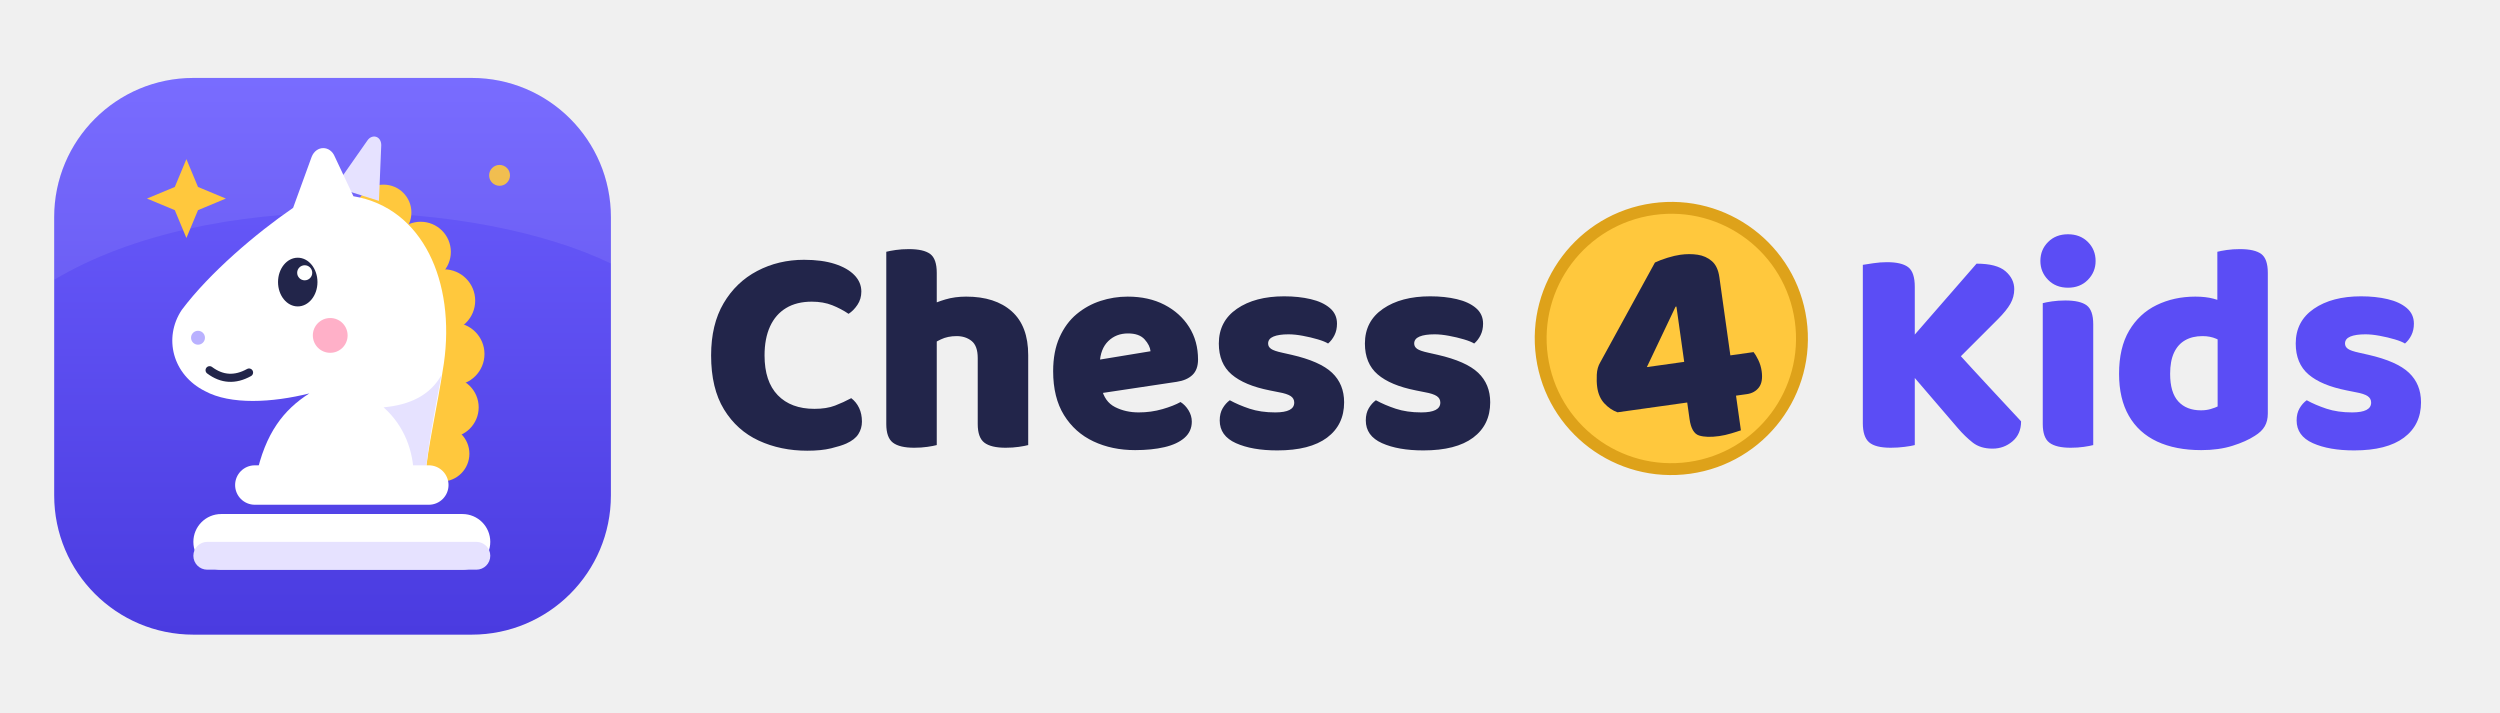
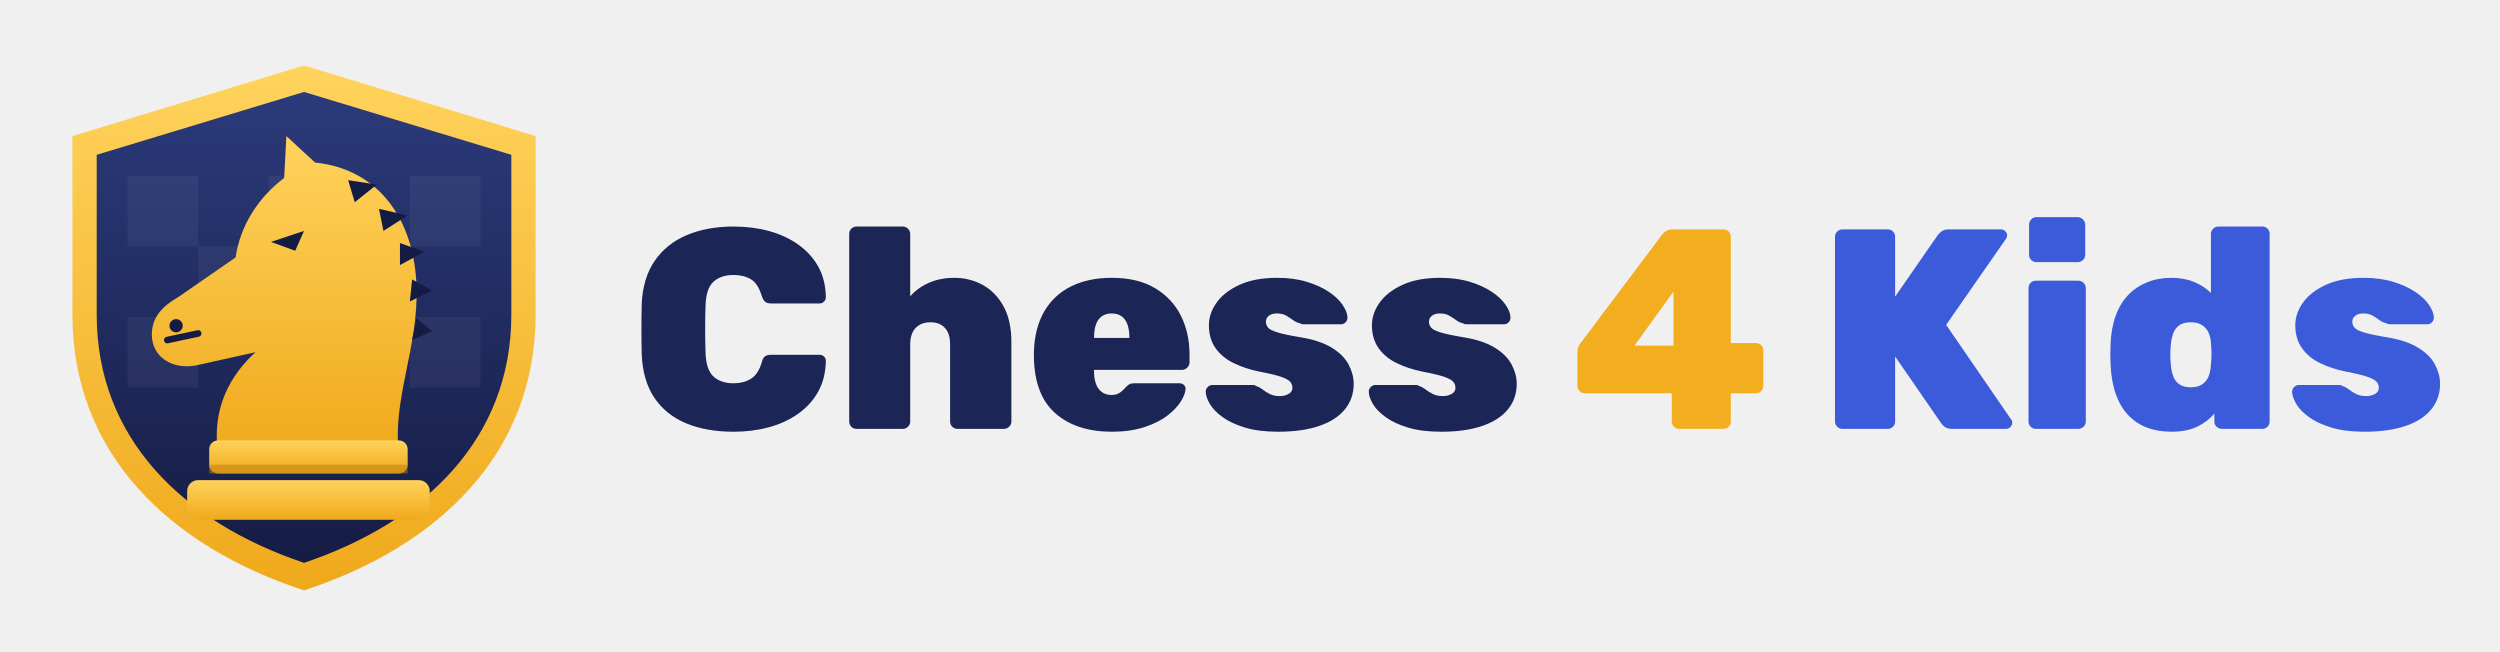
- <svg xmlns="http://www.w3.org/2000/svg" viewBox="0 0 842 240">
-   <g transform="translate(12 20) scale(0.390625)">
+ <svg xmlns="http://www.w3.org/2000/svg" viewBox="0 0 921 240">
+   <g transform="translate(8 16) scale(0.40625)">
    <defs>
-       <linearGradient id="bg" x1="0" y1="0" x2="0" y2="1">
-         <stop offset="0" stop-color="#6d5fff" />
-         <stop offset="1" stop-color="#4a3be0" />
+       <linearGradient id="sh" x1="0" y1="0" x2="0" y2="1">
+         <stop offset="0" stop-color="#2b3a7a" />
+         <stop offset="1" stop-color="#151c44" />
+       </linearGradient>
+       <linearGradient id="gd" x1="0" y1="0" x2="0" y2="1">
+         <stop offset="0" stop-color="#ffd35c" />
+         <stop offset="1" stop-color="#f0a91c" />
      </linearGradient>
    </defs>
-     <rect x="16" y="16" width="480" height="480" rx="120" fill="url(#bg)" />
-     <path d="M16 136 a120 120 0 0 1 120 -120 h240 a120 120 0 0 1 120 120 v40 C 380 120, 150 110, 16 190 z" fill="#fff" opacity="0.08" />
-     <g fill="#ffc83d">
-       <circle cx="300" cy="132" r="24" />
-       <circle cx="332" cy="166" r="26" />
-       <circle cx="352" cy="208" r="27" />
-       <circle cx="360" cy="254" r="27" />
-       <circle cx="356" cy="300" r="26" />
-       <circle cx="350" cy="340" r="24" />
+     <path d="M256 20 L466 84 V246 C466 372 378 456 256 496 C134 456 46 372 46 246 V84 Z" fill="url(#gd)" />
+     <path d="M256 44 L444 101 V246 C444 358 366 434 256 471 C146 434 68 358 68 246 V101 Z" fill="url(#sh)" />
+     <g fill="#ffffff" opacity="0.05">
+       <rect x="96" y="120" width="64" height="64" />
+       <rect x="224" y="120" width="64" height="64" />
+       <rect x="352" y="120" width="64" height="64" />
+       <rect x="160" y="184" width="64" height="64" />
+       <rect x="288" y="184" width="64" height="64" />
+       <rect x="96" y="248" width="64" height="64" />
+       <rect x="352" y="248" width="64" height="64" />
    </g>
-     <path d="M258 110 L 286 70 C 290 64, 298 66, 298 74 L 296 122 Z" fill="#e6e2ff" />
-     <path d="M190 360 C 198 322, 214 302, 236 288 C 204 296, 168 298, 146 286 C 118 272, 110 240, 126 216 C 150 184, 190 150, 222 128 L 238 84 C 242 74, 254 74, 258 84 L 274 118 C 334 128, 362 192, 352 262 C 346 302, 338 334, 336 360 Z" fill="#fff" />
-     <ellipse cx="226" cy="192" rx="17" ry="21" fill="#22254a" />
-     <circle cx="232" cy="184" r="6.5" fill="#fff" />
-     <circle cx="254" cy="238" r="15" fill="#ff8fb1" opacity="0.7" />
-     <circle cx="140" cy="240" r="6" fill="#b9b1ff" />
-     <path d="M300 300 C 318 316, 326 338, 326 360 L 336 360 C 338 334, 344 304, 350 272 C 340 290, 322 298, 300 300 Z" fill="#e6e2ff" />
-     <path d="M150 268 q 16 12 34 2" stroke="#22254a" stroke-width="7" stroke-linecap="round" fill="none" />
-     <rect x="172" y="350" width="184" height="34" rx="17" fill="#fff" />
-     <rect x="136" y="392" width="256" height="48" rx="24" fill="#fff" />
-     <rect x="136" y="416" width="256" height="24" rx="12" fill="#e6e2ff" />
-     <path d="M130 86 l10 24 l24 10 l-24 10 l-10 24 l-10 -24 l-24 -10 l24 -10 z" fill="#ffc83d" />
-     <circle cx="400" cy="100" r="9" fill="#ffc83d" opacity="0.9" />
+     <g fill="url(#gd)">
+       <path d="M178 372 C 172 330, 190 300, 212 280 L 158 292 C 136 296, 118 284, 118 264 C 118 248, 128 238, 142 230 L 194 194 C 198 166, 214 140, 238 122 L 240 84 L 266 108 C 324 114, 356 160, 358 220 C 360 276, 336 322, 342 372 Z" />
+       <rect x="170" y="360" width="180" height="30" rx="8" />
+       <rect x="150" y="396" width="220" height="36" rx="10" />
+     </g>
+     <g fill="#151c44">
+       <path d="M296 124 l26 4 l-20 16 z" />
+       <path d="M324 150 l26 6 l-22 14 z" />
+       <path d="M343 181 l22 8 l-22 12 z" />
+       <path d="M354 214 l18 10 l-20 10 z" />
+       <path d="M358 249 l14 12 l-18 8 z" />
+       <path d="M226 180 l30 -10 l-8 18 z" />
+       <circle cx="140" cy="256" r="6" />
+     </g>
+     <path d="M132 269 L 160 263" stroke="#151c44" stroke-width="6" stroke-linecap="round" />
+     <rect x="170" y="382" width="180" height="8" fill="#b97d0f" opacity="0.5" />
  </g>
-   <path transform="translate(236.0 150) scale(1.0)" d="M54.1 -51.8Q54.1 -49.3 52.8 -47.35Q51.5 -45.4 49.8 -44.3Q47.3 -46.0 44.3 -47.2Q41.3 -48.4 37.4 -48.4Q32.3 -48.4 28.75 -46.25Q25.2 -44.1 23.35 -40.05Q21.5 -36.0 21.5 -30.3Q21.5 -21.5 25.95 -16.9Q30.4 -12.3 38.3 -12.3Q42.4 -12.3 45.25 -13.4Q48.1 -14.5 50.7 -15.9Q52.4 -14.6 53.35 -12.6Q54.3 -10.6 54.3 -8.0Q54.3 -5.7 53.1 -3.8Q51.9 -1.9 49.0 -0.6Q47.2 0.2 43.9 1.0Q40.6 1.8 35.9 1.8Q26.9 1.8 19.55 -1.6Q12.2 -5.0 7.85 -12.1Q3.5 -19.2 3.5 -30.3Q3.5 -40.7 7.7 -47.85Q11.9 -55.0 19.05 -58.75Q26.2 -62.5 34.8 -62.5Q40.9 -62.5 45.2 -61.1Q49.5 -59.7 51.8 -57.3Q54.1 -54.9 54.1 -51.8Z M110.3 -20.5H93.3V-29.4Q93.3 -33.5 91.25 -35.15Q89.2 -36.8 86.2 -36.8Q83.2 -36.8 80.9 -35.7Q78.6 -34.6 76.9 -33.3V-47.0Q79.2 -48.2 82.4 -49.15Q85.6 -50.1 89.4 -50.1Q99.2 -50.1 104.75 -45.15Q110.3 -40.2 110.3 -30.4ZM62.5 -26.4H79.5V-0.1Q78.4 0.2 76.35 0.5Q74.3 0.8 71.9 0.8Q67.0 0.8 64.75 -0.9Q62.5 -2.6 62.5 -7.2ZM93.3 -26.4H110.3V-0.1Q109.2 0.2 107.15 0.5Q105.1 0.8 102.7 0.8Q97.8 0.8 95.55 -0.9Q93.3 -2.6 93.3 -7.2ZM79.5 -17.5H62.5V-65.2Q63.6 -65.5 65.65 -65.8Q67.7 -66.1 70.1 -66.1Q75.1 -66.1 77.3 -64.45Q79.5 -62.8 79.5 -58.1Z M129.0 -16.7 128.4 -27.9 151.5 -31.7Q151.3 -33.7 149.5 -35.7Q147.7 -37.7 143.9 -37.7Q139.9 -37.7 137.25 -35.1Q134.6 -32.5 134.4 -27.7L135.0 -19.3Q136.0 -14.7 139.55 -12.9Q143.1 -11.1 147.5 -11.1Q151.7 -11.1 155.5 -12.2Q159.3 -13.3 161.6 -14.6Q163.2 -13.6 164.3 -11.8Q165.4 -10.0 165.4 -8.0Q165.4 -4.7 162.95 -2.55Q160.5 -0.4 156.2 0.6Q151.9 1.6 146.3 1.6Q138.5 1.6 132.25 -1.35Q126.0 -4.3 122.35 -10.2Q118.7 -16.1 118.7 -25.0Q118.7 -31.6 120.85 -36.4Q123.0 -41.2 126.6 -44.2Q130.2 -47.2 134.65 -48.65Q139.1 -50.1 143.8 -50.1Q150.9 -50.1 156.2 -47.35Q161.5 -44.6 164.5 -39.85Q167.5 -35.1 167.5 -28.9Q167.5 -25.5 165.6 -23.7Q163.7 -21.9 160.3 -21.4Z M216.7 -14.5Q216.7 -6.9 210.95 -2.6Q205.2 1.7 194.2 1.7Q185.7 1.7 180.25 -0.75Q174.8 -3.2 174.8 -8.4Q174.8 -10.8 175.8 -12.5Q176.8 -14.2 178.2 -15.2Q181.1 -13.6 184.85 -12.35Q188.6 -11.1 193.5 -11.1Q199.9 -11.1 199.9 -14.4Q199.9 -15.8 198.7 -16.6Q197.5 -17.4 194.7 -17.9L191.7 -18.5Q183.1 -20.2 178.8 -23.9Q174.5 -27.6 174.5 -34.3Q174.5 -41.8 180.6 -46.0Q186.7 -50.2 196.5 -50.2Q201.4 -50.2 205.45 -49.25Q209.5 -48.3 211.9 -46.25Q214.3 -44.2 214.3 -41.0Q214.3 -38.8 213.45 -37.1Q212.6 -35.4 211.3 -34.3Q210.2 -35.0 207.85 -35.7Q205.5 -36.4 202.8 -36.9Q200.1 -37.4 198.0 -37.4Q194.7 -37.4 192.9 -36.65Q191.1 -35.9 191.1 -34.3Q191.1 -33.2 192.1 -32.5Q193.1 -31.8 195.9 -31.2L199.0 -30.5Q208.6 -28.3 212.65 -24.45Q216.7 -20.6 216.7 -14.5Z M265.9 -14.5Q265.9 -6.9 260.15 -2.6Q254.4 1.7 243.4 1.7Q234.9 1.7 229.45 -0.75Q224.0 -3.2 224.0 -8.4Q224.0 -10.8 225.0 -12.5Q226.0 -14.2 227.4 -15.2Q230.3 -13.6 234.05 -12.35Q237.8 -11.1 242.7 -11.1Q249.1 -11.1 249.1 -14.4Q249.1 -15.8 247.9 -16.6Q246.7 -17.4 243.9 -17.9L240.9 -18.5Q232.3 -20.2 228.0 -23.9Q223.7 -27.6 223.7 -34.3Q223.7 -41.8 229.8 -46.0Q235.9 -50.2 245.7 -50.2Q250.6 -50.2 254.65 -49.25Q258.7 -48.3 261.1 -46.25Q263.5 -44.2 263.5 -41.0Q263.5 -38.8 262.65 -37.1Q261.8 -35.4 260.5 -34.3Q259.4 -35.0 257.05 -35.7Q254.7 -36.4 252.0 -36.9Q249.3 -37.4 247.2 -37.4Q243.9 -37.4 242.1 -36.65Q240.3 -35.9 240.3 -34.3Q240.3 -33.2 241.3 -32.5Q242.3 -31.8 245.1 -31.2L248.2 -30.5Q257.8 -28.3 261.85 -24.45Q265.9 -20.6 265.9 -14.5Z" fill="#22254a" />
-   <g transform="rotate(-8 562.9 114.0)">
-     <circle cx="562.9" cy="114.0" r="44.0" fill="#ffc83d" />
-     <circle cx="562.9" cy="114.0" r="44.0" fill="none" stroke="#dea21a" stroke-width="4.0" />
-     <path transform="translate(532.8 148.0) scale(1.0)" d="M5.3 -29.4 28.2 -60.1Q30.1 -60.7 32.6 -61.1Q35.1 -61.5 37.0 -61.5Q40.1 -61.5 42.8 -60.7Q45.5 -59.9 47.25 -57.9Q49.0 -55.9 49.0 -52.2V-25.6H56.9Q57.5 -24.6 58.1 -22.75Q58.7 -20.9 58.7 -18.9Q58.7 -15.2 57.0 -13.55Q55.3 -11.9 52.7 -11.9H49.0V-0.1Q48.0 0.1 45.75 0.45Q43.5 0.8 41.5 0.8Q37.2 0.8 34.8 -0.35Q32.4 -1.5 32.4 -6.3V-11.9H8.7Q6.4 -13.1 4.75 -15.45Q3.1 -17.8 3.1 -21.2Q3.1 -23.1 3.55 -25.45Q4.0 -27.8 5.3 -29.4ZM33.3 -25.6V-44.4H33.0L20.6 -25.6Z" fill="#22254a" />
-   </g>
-   <path transform="translate(620.9 150) scale(1.0)" d="M15.5 -32.6 35.9 -34.0Q43.6 -25.5 49.85 -18.8Q56.1 -12.1 59.8 -8.1Q59.8 -3.8 56.9 -1.35Q54.0 1.1 50.2 1.1Q46.1 1.1 43.5 -0.95Q40.9 -3.0 38.5 -5.8ZM36.0 -26.5 13.1 -24.8 44.8 -61.2Q51.6 -61.2 54.55 -58.65Q57.5 -56.1 57.5 -52.6Q57.5 -50.0 56.2 -47.7Q54.9 -45.4 52.0 -42.5ZM6.5 -44.2H24.0V-0.1Q22.9 0.2 20.6 0.5Q18.3 0.8 15.9 0.8Q10.7 0.8 8.6 -1.05Q6.5 -2.9 6.5 -7.5ZM24.0 -21.1H6.5V-60.8Q7.7 -61.0 10.05 -61.35Q12.4 -61.7 14.6 -61.7Q19.6 -61.7 21.8 -60.0Q24.0 -58.3 24.0 -53.4Z M66.3 -62.1Q66.3 -65.9 68.9 -68.5Q71.5 -71.1 75.6 -71.1Q79.7 -71.1 82.3 -68.5Q84.9 -65.9 84.9 -62.1Q84.9 -58.4 82.3 -55.75Q79.7 -53.1 75.6 -53.1Q71.5 -53.1 68.9 -55.75Q66.3 -58.4 66.3 -62.1ZM67.1 -26.4H84.1V-0.1Q83.0 0.2 80.95 0.5Q78.9 0.8 76.5 0.8Q71.6 0.8 69.35 -0.9Q67.1 -2.6 67.1 -7.2ZM84.1 -17.5H67.1V-47.9Q68.2 -48.2 70.25 -48.5Q72.3 -48.8 74.7 -48.8Q79.7 -48.8 81.9 -47.15Q84.1 -45.5 84.1 -40.8Z M126.0 -13.1V-42.1H142.9V-10.7Q142.9 -8.2 141.85 -6.4Q140.8 -4.6 138.5 -3.2Q135.6 -1.3 131.0 0.15Q126.4 1.6 120.5 1.6Q111.8 1.6 105.6 -1.3Q99.4 -4.2 96.1 -9.95Q92.8 -15.7 92.8 -24.1Q92.8 -32.9 96.2 -38.65Q99.6 -44.4 105.45 -47.25Q111.3 -50.1 118.5 -50.1Q122.0 -50.1 124.6 -49.4Q127.2 -48.7 128.9 -47.8V-34.0Q127.6 -35.0 125.55 -35.9Q123.5 -36.8 120.9 -36.8Q117.5 -36.8 115.05 -35.4Q112.6 -34.0 111.3 -31.2Q110.0 -28.4 110.0 -24.1Q110.0 -17.8 112.75 -14.8Q115.5 -11.8 120.4 -11.8Q122.2 -11.8 123.7 -12.25Q125.2 -12.7 126.0 -13.1ZM142.9 -38.9H125.9V-65.2Q127.0 -65.5 129.05 -65.8Q131.1 -66.1 133.5 -66.1Q138.5 -66.1 140.7 -64.45Q142.9 -62.8 142.9 -58.1Z M194.5 -14.5Q194.5 -6.9 188.75 -2.6Q183.0 1.7 172.0 1.7Q163.5 1.7 158.05 -0.75Q152.6 -3.2 152.6 -8.4Q152.6 -10.8 153.6 -12.5Q154.6 -14.2 156.0 -15.2Q158.9 -13.6 162.65 -12.35Q166.4 -11.1 171.3 -11.1Q177.7 -11.1 177.7 -14.4Q177.7 -15.8 176.5 -16.6Q175.3 -17.4 172.5 -17.9L169.5 -18.5Q160.9 -20.2 156.6 -23.9Q152.3 -27.6 152.3 -34.3Q152.3 -41.8 158.4 -46.0Q164.5 -50.2 174.3 -50.2Q179.2 -50.2 183.25 -49.25Q187.3 -48.3 189.7 -46.25Q192.1 -44.2 192.1 -41.0Q192.1 -38.8 191.25 -37.1Q190.4 -35.4 189.1 -34.3Q188.0 -35.0 185.65 -35.7Q183.3 -36.4 180.6 -36.9Q177.9 -37.4 175.8 -37.4Q172.5 -37.4 170.7 -36.65Q168.9 -35.9 168.9 -34.3Q168.9 -33.2 169.9 -32.5Q170.9 -31.8 173.7 -31.2L176.8 -30.5Q186.4 -28.3 190.45 -24.45Q194.5 -20.6 194.5 -14.5Z" fill="#5b4df5" />
+   <path transform="translate(232.0 158) scale(1.05)" d="M36.4 1.0Q26.9 1.0 19.8 -1.95Q12.7 -4.9 8.65 -10.9Q4.6 -16.9 4.2 -26.1Q4.1 -30.2 4.1 -34.9Q4.1 -39.6 4.2 -43.9Q4.6 -52.9 8.75 -58.95Q12.9 -65.0 20.05 -68.0Q27.2 -71.0 36.4 -71.0Q43.0 -71.0 48.75 -69.45Q54.5 -67.9 59.0 -64.75Q63.5 -61.6 66.1 -57.0Q68.7 -52.4 68.8 -46.2Q68.8 -45.3 68.15 -44.65Q67.5 -44.0 66.6 -44.0H49.7Q48.2 -44.0 47.5 -44.6Q46.8 -45.2 46.3 -46.7Q45.0 -51.0 42.5 -52.5Q40.0 -54.0 36.4 -54.0Q32.0 -54.0 29.4 -51.65Q26.8 -49.3 26.6 -43.4Q26.3 -35.2 26.6 -26.6Q26.8 -20.7 29.4 -18.35Q32.0 -16.0 36.4 -16.0Q40.0 -16.0 42.55 -17.6Q45.1 -19.2 46.3 -23.3Q46.7 -24.9 47.45 -25.45Q48.2 -26.0 49.7 -26.0H66.6Q67.5 -26.0 68.15 -25.4Q68.8 -24.8 68.8 -23.9Q68.7 -17.7 66.1 -13.05Q63.5 -8.4 59.0 -5.25Q54.5 -2.1 48.75 -0.55Q43.0 1.0 36.4 1.0Z M79.6 0.0Q78.5 0.0 77.75 -0.75Q77.0 -1.5 77.0 -2.6V-68.4Q77.0 -69.5 77.75 -70.25Q78.5 -71.0 79.6 -71.0H95.8Q96.8 -71.0 97.6 -70.25Q98.4 -69.5 98.4 -68.4V-46.5Q101.0 -49.5 104.95 -51.25Q108.9 -53.0 113.9 -53.0Q119.3 -53.0 123.85 -50.5Q128.4 -48.0 131.15 -43.0Q133.9 -38.0 133.9 -30.4V-2.6Q133.9 -1.5 133.1 -0.75Q132.3 0.0 131.3 0.0H115.0Q113.9 0.0 113.15 -0.75Q112.4 -1.5 112.4 -2.6V-29.7Q112.4 -33.4 110.6 -35.4Q108.8 -37.4 105.5 -37.4Q102.2 -37.4 100.3 -35.4Q98.4 -33.4 98.4 -29.7V-2.6Q98.4 -1.5 97.6 -0.75Q96.8 0.0 95.8 0.0Z M169.2 1.0Q156.7 1.0 149.35 -5.45Q142.0 -11.9 141.8 -25.2Q141.8 -25.6 141.8 -26.25Q141.8 -26.9 141.8 -27.2Q142.1 -35.5 145.45 -41.25Q148.8 -47.0 154.85 -50.0Q160.9 -53.0 169.1 -53.0Q178.3 -53.0 184.35 -49.35Q190.4 -45.7 193.4 -39.65Q196.4 -33.6 196.4 -26.1V-23.3Q196.4 -22.3 195.6 -21.5Q194.8 -20.7 193.7 -20.7H162.9Q162.9 -20.7 162.9 -20.5Q162.9 -20.3 162.9 -20.1Q162.9 -17.7 163.55 -15.85Q164.2 -14.0 165.6 -12.95Q167.0 -11.9 169.0 -11.9Q170.3 -11.9 171.2 -12.3Q172.1 -12.7 172.8 -13.35Q173.5 -14.0 174.0 -14.6Q174.9 -15.5 175.45 -15.75Q176.0 -16.0 177.2 -16.0H192.9Q193.8 -16.0 194.45 -15.4Q195.1 -14.8 195.0 -13.9Q194.9 -12.1 193.3 -9.55Q191.7 -7.0 188.55 -4.6Q185.4 -2.2 180.5 -0.6Q175.6 1.0 169.2 1.0ZM162.9 -31.9H175.3V-32.1Q175.3 -34.8 174.6 -36.7Q173.9 -38.6 172.5 -39.55Q171.1 -40.5 169.1 -40.5Q167.1 -40.5 165.7 -39.55Q164.3 -38.6 163.6 -36.7Q162.9 -34.8 162.9 -32.1Z M227.5 1.0Q220.7 1.0 215.9 -0.45Q211.1 -1.9 208.05 -4.1Q205.0 -6.3 203.6 -8.65Q202.2 -11.0 202.1 -12.8Q202.0 -13.9 202.75 -14.65Q203.5 -15.4 204.4 -15.4H218.9Q219.0 -15.4 219.2 -15.35Q219.4 -15.3 219.6 -15.1Q220.9 -14.7 222.05 -13.8Q223.2 -12.9 224.65 -12.2Q226.1 -11.5 228.1 -11.5Q229.8 -11.5 231.15 -12.25Q232.5 -13.0 232.5 -14.4Q232.5 -15.6 231.75 -16.5Q231.0 -17.4 228.6 -18.25Q226.2 -19.1 220.9 -20.1Q216.0 -21.1 211.95 -23.05Q207.9 -25.0 205.55 -28.3Q203.2 -31.6 203.2 -36.4Q203.2 -40.5 205.9 -44.3Q208.6 -48.1 213.95 -50.55Q219.3 -53.0 227.1 -53.0Q233.0 -53.0 237.55 -51.6Q242.1 -50.2 245.25 -48.1Q248.4 -46.0 250.05 -43.6Q251.7 -41.2 251.8 -39.3Q251.9 -38.2 251.2 -37.45Q250.5 -36.7 249.6 -36.7H236.5Q236.2 -36.7 235.85 -36.75Q235.5 -36.8 235.3 -37.0Q233.9 -37.3 232.75 -38.15Q231.6 -39.0 230.3 -39.75Q229.0 -40.5 227.0 -40.5Q225.3 -40.5 224.25 -39.7Q223.2 -38.9 223.2 -37.6Q223.2 -36.5 223.9 -35.6Q224.6 -34.7 227.1 -33.9Q229.6 -33.1 235.0 -32.2Q242.0 -31.1 246.2 -28.55Q250.4 -26.0 252.2 -22.6Q254.0 -19.2 254.0 -15.8Q254.0 -10.7 250.95 -6.9Q247.9 -3.1 241.95 -1.05Q236.0 1.0 227.5 1.0Z M284.7 1.0Q277.9 1.0 273.1 -0.45Q268.3 -1.9 265.25 -4.1Q262.2 -6.3 260.8 -8.65Q259.4 -11.0 259.3 -12.8Q259.2 -13.9 259.95 -14.65Q260.7 -15.4 261.6 -15.4H276.1Q276.2 -15.4 276.4 -15.35Q276.6 -15.3 276.8 -15.1Q278.1 -14.7 279.25 -13.8Q280.4 -12.9 281.85 -12.2Q283.3 -11.5 285.3 -11.5Q287.0 -11.5 288.35 -12.25Q289.7 -13.0 289.7 -14.4Q289.7 -15.6 288.95 -16.5Q288.2 -17.4 285.8 -18.25Q283.4 -19.1 278.1 -20.1Q273.2 -21.1 269.15 -23.05Q265.1 -25.0 262.75 -28.3Q260.4 -31.6 260.4 -36.4Q260.4 -40.5 263.1 -44.3Q265.8 -48.1 271.15 -50.55Q276.5 -53.0 284.3 -53.0Q290.2 -53.0 294.75 -51.6Q299.3 -50.2 302.45 -48.1Q305.6 -46.0 307.25 -43.6Q308.9 -41.2 309.0 -39.3Q309.1 -38.2 308.4 -37.45Q307.7 -36.7 306.8 -36.7H293.7Q293.4 -36.7 293.05 -36.75Q292.7 -36.8 292.5 -37.0Q291.1 -37.3 289.95 -38.15Q288.8 -39.0 287.5 -39.75Q286.2 -40.5 284.2 -40.5Q282.5 -40.5 281.45 -39.7Q280.4 -38.9 280.4 -37.6Q280.4 -36.5 281.1 -35.6Q281.8 -34.7 284.3 -33.9Q286.8 -33.1 292.2 -32.2Q299.2 -31.1 303.4 -28.55Q307.6 -26.0 309.4 -22.6Q311.2 -19.2 311.2 -15.8Q311.2 -10.7 308.15 -6.9Q305.1 -3.1 299.15 -1.05Q293.2 1.0 284.7 1.0Z" fill="#1b2556" />
+   <path transform="translate(578.3 158) scale(1.05)" d="M38.4 0.0Q37.3 0.0 36.55 -0.75Q35.8 -1.5 35.8 -2.6V-12.5H5.3Q4.2 -12.5 3.45 -13.25Q2.7 -14.0 2.7 -15.1V-27.0Q2.7 -28.1 3.05 -28.85Q3.4 -29.6 3.8 -30.1L32.5 -68.3Q33.9 -70.0 36.2 -70.0H53.9Q55.0 -70.0 55.75 -69.25Q56.5 -68.5 56.5 -67.4V-30.1H65.3Q66.5 -30.1 67.2 -29.35Q67.9 -28.6 67.9 -27.5V-15.1Q67.9 -14.0 67.15 -13.25Q66.4 -12.5 65.3 -12.5H56.5V-2.6Q56.5 -1.5 55.75 -0.75Q55.0 0.0 53.9 0.0ZM22.7 -29.2H36.4V-48.2Z" fill="#f2ae1f" />
+   <path transform="translate(669.5 158) scale(1.05)" d="M8.8 0.0Q7.8 0.0 7.0 -0.75Q6.2 -1.5 6.2 -2.6V-67.4Q6.2 -68.5 7.0 -69.25Q7.8 -70.0 8.8 -70.0H24.7Q25.8 -70.0 26.55 -69.25Q27.3 -68.5 27.3 -67.4V-46.4L42.2 -67.9Q42.7 -68.6 43.6 -69.3Q44.5 -70.0 46.1 -70.0H64.4Q65.3 -70.0 65.95 -69.35Q66.6 -68.7 66.6 -67.8Q66.6 -67.2 66.2 -66.7L45.2 -36.5L68.0 -3.3Q68.4 -2.9 68.4 -2.2Q68.4 -1.3 67.75 -0.65Q67.1 0.0 66.2 0.0H47.4Q45.4 0.0 44.45 -0.9Q43.5 -1.8 43.3 -2.2L27.3 -25.4V-2.6Q27.3 -1.5 26.55 -0.75Q25.8 0.0 24.7 0.0Z M76.7 0.0Q75.6 0.0 74.85 -0.75Q74.1 -1.5 74.1 -2.6V-49.4Q74.1 -50.5 74.85 -51.25Q75.6 -52.0 76.7 -52.0H91.5Q92.6 -52.0 93.4 -51.25Q94.2 -50.5 94.2 -49.4V-2.6Q94.2 -1.5 93.4 -0.75Q92.6 0.0 91.5 0.0ZM76.9 -58.5Q75.8 -58.5 75.05 -59.25Q74.3 -60.0 74.3 -61.1V-71.6Q74.3 -72.7 75.05 -73.5Q75.8 -74.3 76.9 -74.3H91.3Q92.4 -74.3 93.2 -73.5Q94.0 -72.7 94.0 -71.6V-61.1Q94.0 -60.0 93.2 -59.25Q92.4 -58.5 91.3 -58.5Z M124.2 1.0Q119.6 1.0 115.8 -0.4Q112 -1.8 109.2 -4.7Q106.4 -7.6 104.8 -12Q103.2 -16.4 102.9 -22.3Q102.8 -24.5 102.8 -26.1Q102.8 -27.7 102.9 -29.8Q103.1 -35.4 104.7 -39.75Q106.3 -44.1 109.1 -47.0Q111.9 -49.9 115.75 -51.45Q119.6 -53.0 124.2 -53.0Q128.7 -53.0 132.2 -51.55Q135.7 -50.1 138.1 -47.7V-68.4Q138.1 -69.5 138.9 -70.25Q139.7 -71.0 140.7 -71.0H156.1Q157.2 -71.0 157.95 -70.25Q158.7 -69.5 158.7 -68.4V-2.6Q158.7 -1.5 157.95 -0.75Q157.2 0.0 156.1 0.0H142.0Q140.9 0.0 140.1 -0.75Q139.3 -1.5 139.3 -2.6V-5.4Q136.9 -2.5 133.25 -0.75Q129.6 1.0 124.2 1.0ZM131.0 -14.6Q133.6 -14.6 135.15 -15.7Q136.7 -16.8 137.35 -18.6Q138.0 -20.4 138.1 -22.6Q138.3 -24.8 138.3 -26.45Q138.3 -28.1 138.1 -30.1Q138.0 -32.2 137.25 -33.8Q136.5 -35.4 135.0 -36.4Q133.5 -37.4 131.0 -37.4Q128.5 -37.4 127.0 -36.35Q125.5 -35.3 124.85 -33.45Q124.2 -31.6 124 -29.2Q123.7 -26.0 124 -22.8Q124.2 -20.4 124.85 -18.55Q125.5 -16.7 127.0 -15.65Q128.5 -14.6 131.0 -14.6Z M192 1.0Q185.2 1.0 180.4 -0.45Q175.6 -1.9 172.55 -4.1Q169.5 -6.3 168.1 -8.65Q166.7 -11.0 166.6 -12.8Q166.5 -13.9 167.25 -14.65Q168 -15.4 168.9 -15.4H183.4Q183.5 -15.4 183.7 -15.35Q183.9 -15.3 184.1 -15.1Q185.4 -14.7 186.55 -13.8Q187.7 -12.9 189.15 -12.2Q190.6 -11.5 192.6 -11.5Q194.3 -11.5 195.65 -12.25Q197 -13.0 197 -14.4Q197 -15.6 196.25 -16.5Q195.5 -17.4 193.1 -18.25Q190.7 -19.1 185.4 -20.1Q180.5 -21.1 176.45 -23.05Q172.4 -25.0 170.05 -28.3Q167.7 -31.6 167.7 -36.4Q167.7 -40.5 170.4 -44.3Q173.1 -48.1 178.45 -50.55Q183.8 -53.0 191.6 -53.0Q197.5 -53.0 202.05 -51.6Q206.6 -50.2 209.75 -48.1Q212.9 -46.0 214.55 -43.6Q216.2 -41.2 216.3 -39.3Q216.4 -38.2 215.7 -37.45Q215 -36.7 214.1 -36.7H201Q200.7 -36.7 200.35 -36.75Q200 -36.8 199.8 -37.0Q198.4 -37.3 197.25 -38.15Q196.1 -39.0 194.8 -39.75Q193.5 -40.5 191.5 -40.5Q189.8 -40.5 188.75 -39.7Q187.7 -38.9 187.7 -37.6Q187.7 -36.5 188.4 -35.6Q189.1 -34.7 191.6 -33.9Q194.1 -33.1 199.5 -32.2Q206.5 -31.1 210.7 -28.55Q214.9 -26.0 216.7 -22.6Q218.5 -19.2 218.5 -15.8Q218.5 -10.7 215.45 -6.9Q212.4 -3.1 206.45 -1.05Q200.5 1.0 192 1.0Z" fill="#3b5bdb" />
</svg>
